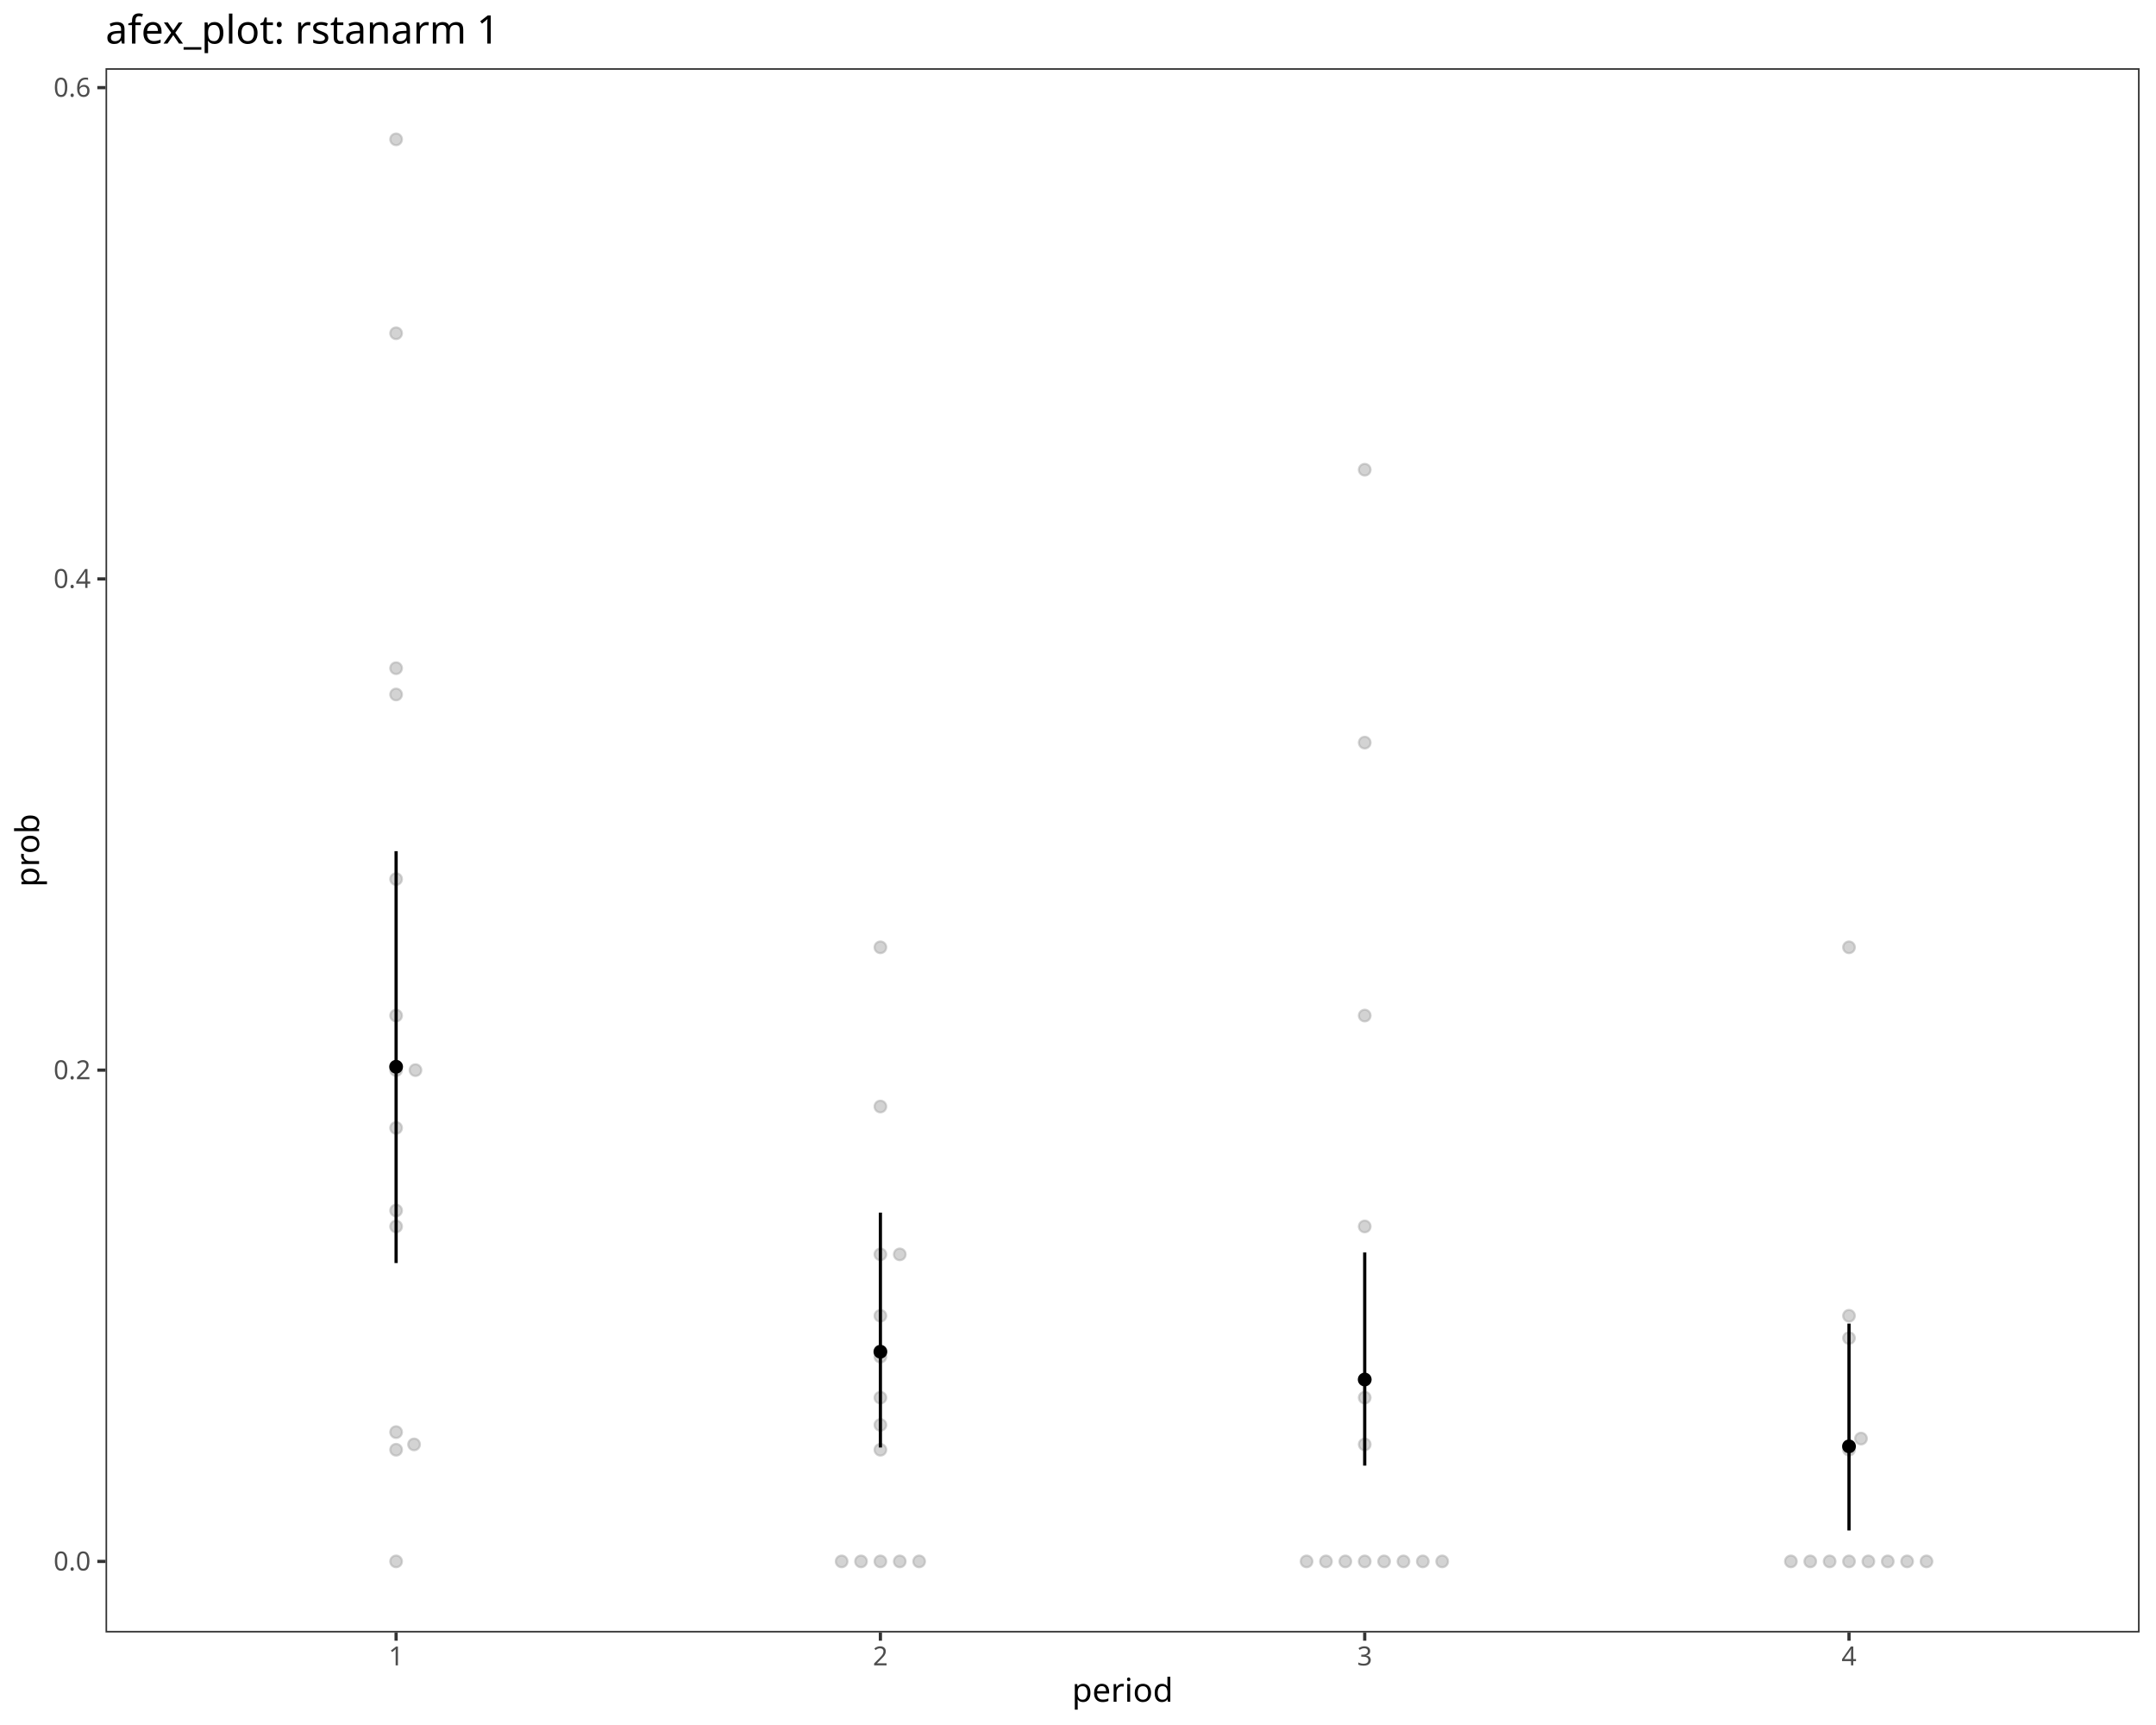
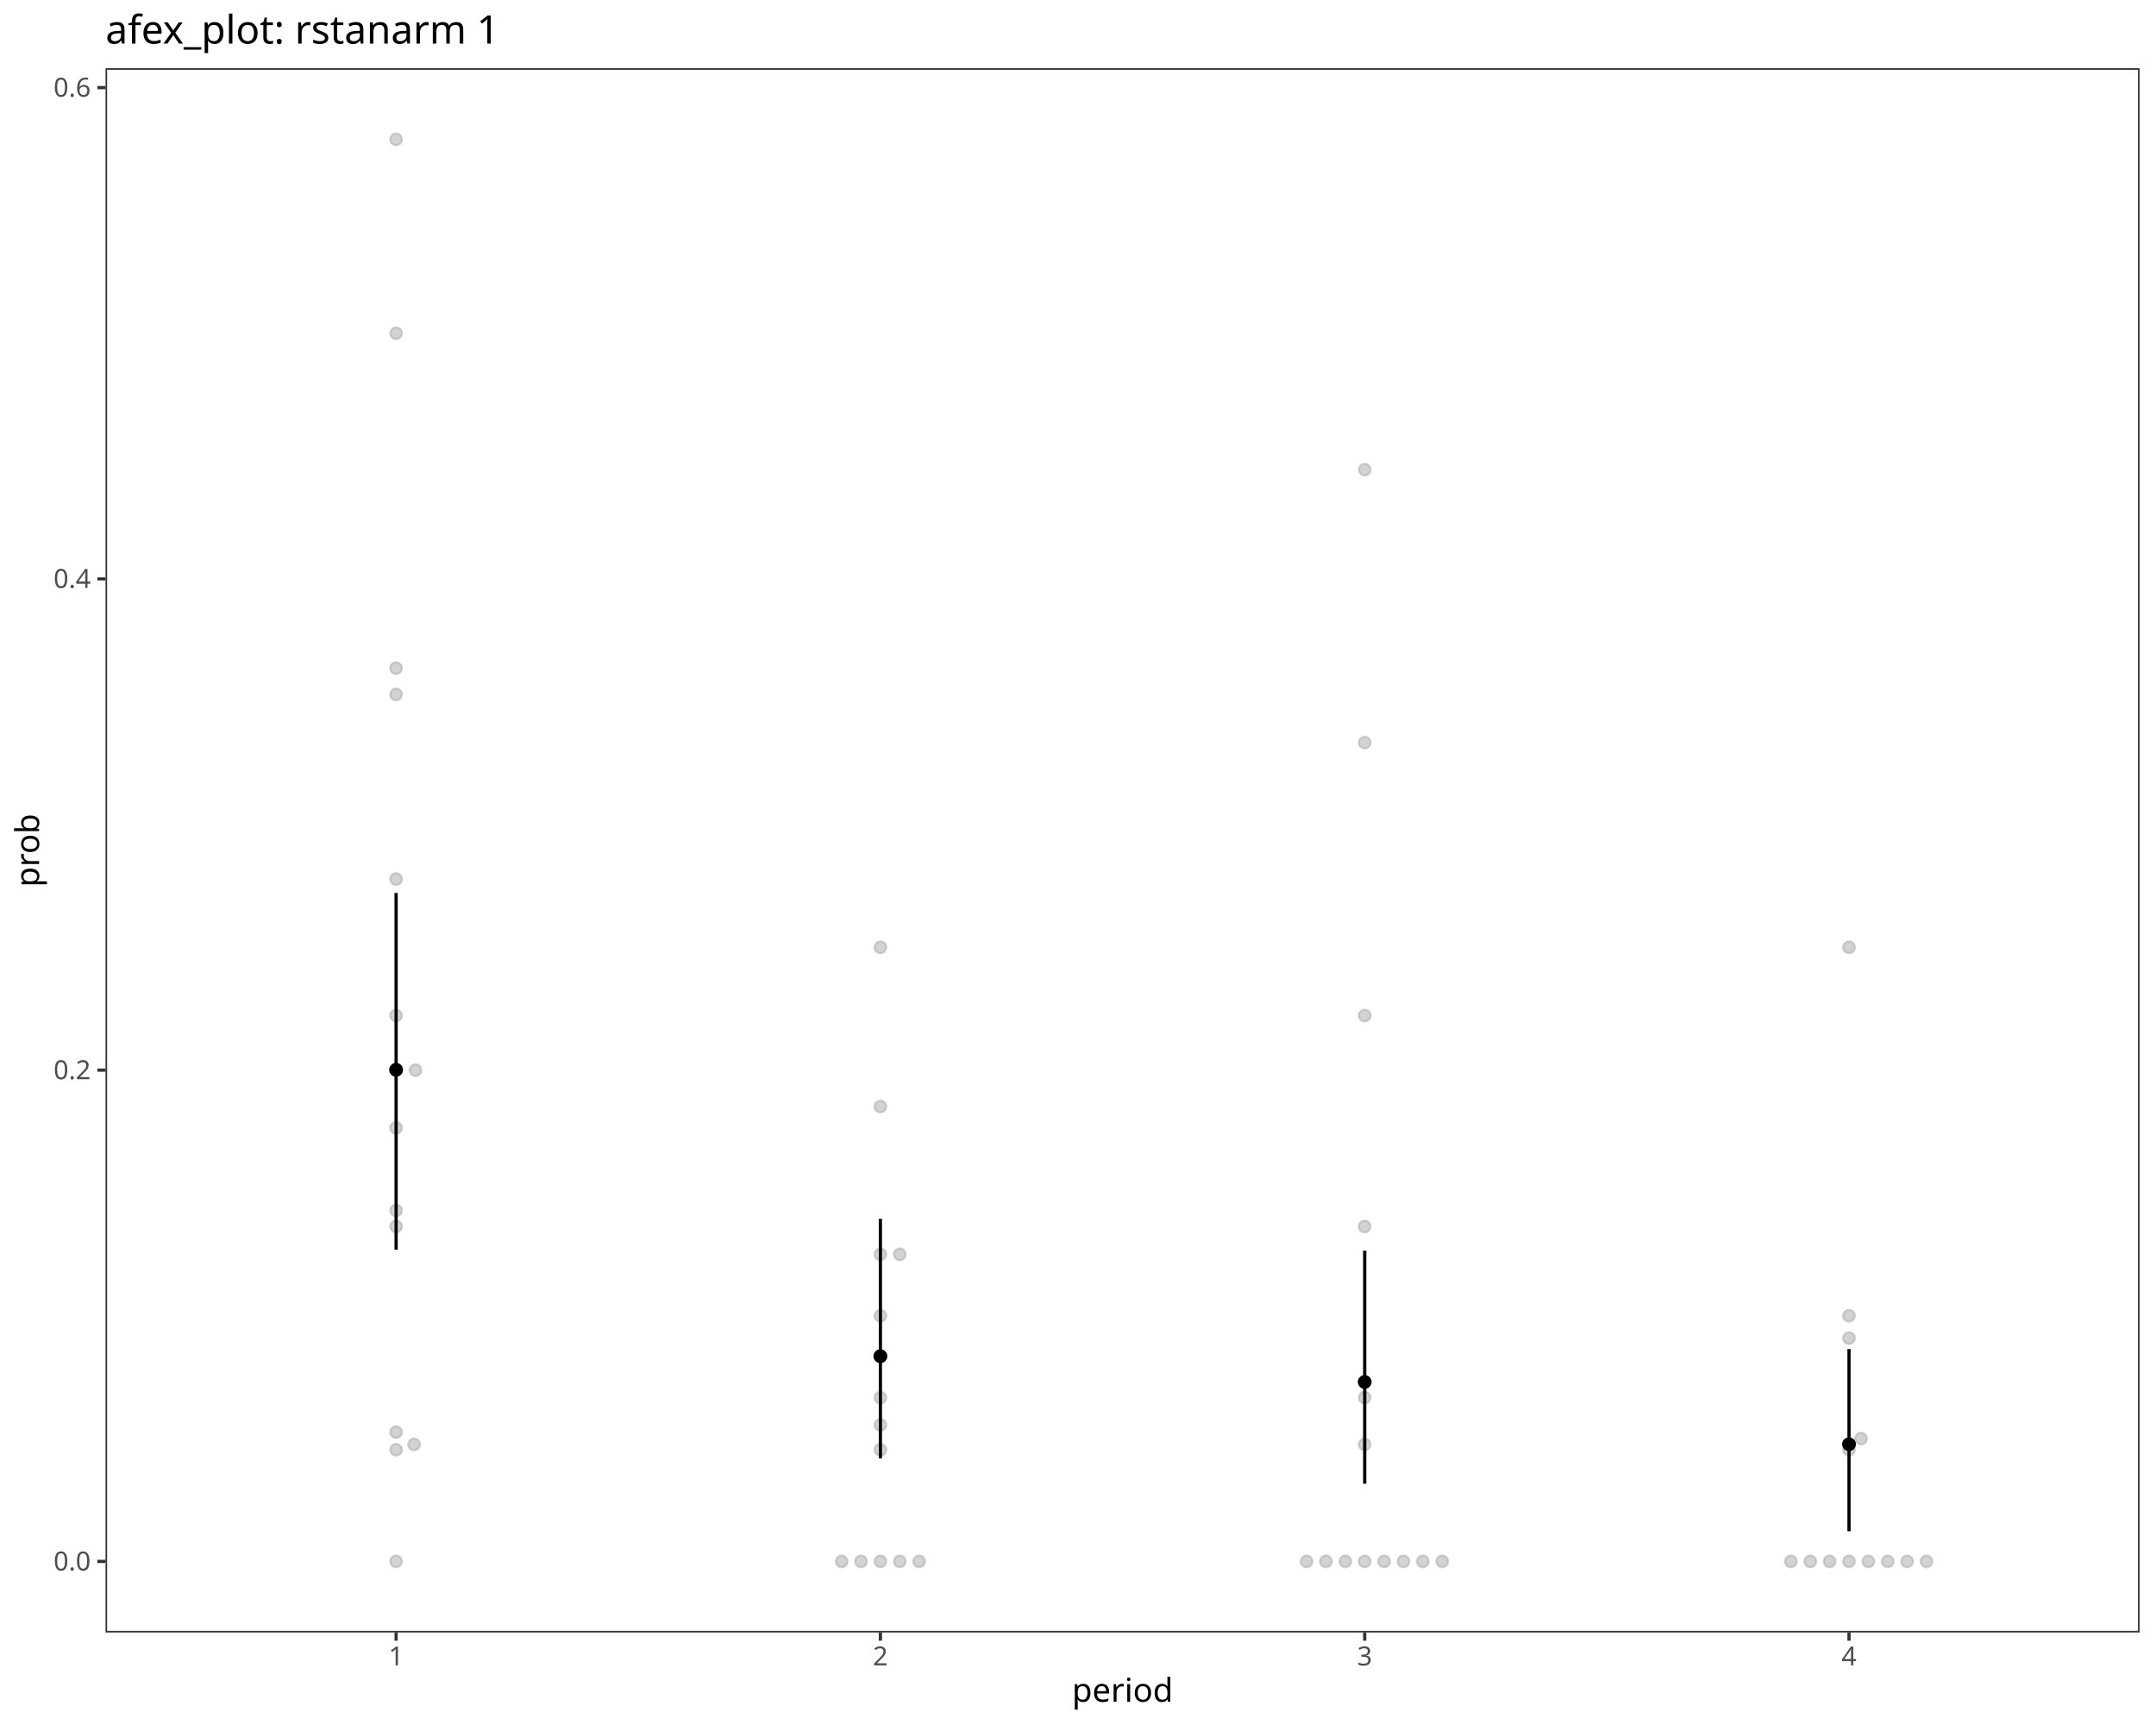
<svg xmlns="http://www.w3.org/2000/svg" class="svglite" data-engine-version="2.0" width="720.00pt" height="576.00pt" viewBox="0 0 720.00 576.00">
  <defs>
    <style type="text/css">
    .svglite line, .svglite polyline, .svglite polygon, .svglite path, .svglite rect, .svglite circle {
      fill: none;
      stroke: #000000;
      stroke-linecap: round;
      stroke-linejoin: round;
      stroke-miterlimit: 10.00;
    }
  </style>
  </defs>
  <rect width="100%" height="100%" style="stroke: none; fill: #FFFFFF;" />
  <defs>
    <clipPath id="cpMC4wMHw3MjAuMDB8MC4wMHw1NzYuMDA=">
      <rect x="0.00" y="0.00" width="720.00" height="576.00" />
    </clipPath>
  </defs>
  <g clip-path="url(#cpMC4wMHw3MjAuMDB8MC4wMHw1NzYuMDA=)">
    <rect x="0.00" y="0.00" width="720.00" height="576.00" style="stroke-width: 1.07; stroke: #FFFFFF; fill: #FFFFFF;" />
  </g>
  <defs>
    <clipPath id="cpMzUuMjR8NzE0LjUyfDIyLjc4fDU0NS4xMQ==">
      <rect x="35.24" y="22.78" width="679.28" height="522.33" />
    </clipPath>
  </defs>
  <g clip-path="url(#cpMzUuMjR8NzE0LjUyfDIyLjc4fDU0NS4xMQ==)">
    <rect x="35.24" y="22.78" width="679.28" height="522.33" style="stroke-width: 1.07; stroke: none; fill: #FFFFFF;" />
    <circle cx="132.28" cy="404.20" r="1.95" style="stroke-width: 0.71; stroke: #A9A9A9; stroke-opacity: 0.50; fill: #A9A9A9; fill-opacity: 0.50;" />
    <circle cx="132.28" cy="409.53" r="1.95" style="stroke-width: 0.71; stroke: #A9A9A9; stroke-opacity: 0.50; fill: #A9A9A9; fill-opacity: 0.50;" />
    <circle cx="132.28" cy="223.12" r="1.95" style="stroke-width: 0.71; stroke: #A9A9A9; stroke-opacity: 0.50; fill: #A9A9A9; fill-opacity: 0.50;" />
    <circle cx="132.28" cy="357.33" r="1.95" style="stroke-width: 0.71; stroke: #A9A9A9; stroke-opacity: 0.50; fill: #A9A9A9; fill-opacity: 0.50;" />
    <circle cx="132.28" cy="293.54" r="1.95" style="stroke-width: 0.71; stroke: #A9A9A9; stroke-opacity: 0.50; fill: #A9A9A9; fill-opacity: 0.50;" />
    <circle cx="132.28" cy="376.63" r="1.95" style="stroke-width: 0.71; stroke: #A9A9A9; stroke-opacity: 0.50; fill: #A9A9A9; fill-opacity: 0.50;" />
    <circle cx="132.28" cy="111.28" r="1.95" style="stroke-width: 0.71; stroke: #A9A9A9; stroke-opacity: 0.50; fill: #A9A9A9; fill-opacity: 0.50;" />
    <circle cx="132.28" cy="231.89" r="1.95" style="stroke-width: 0.71; stroke: #A9A9A9; stroke-opacity: 0.50; fill: #A9A9A9; fill-opacity: 0.50;" />
    <circle cx="132.28" cy="339.11" r="1.95" style="stroke-width: 0.71; stroke: #A9A9A9; stroke-opacity: 0.50; fill: #A9A9A9; fill-opacity: 0.50;" />
    <circle cx="132.28" cy="484.09" r="1.95" style="stroke-width: 0.71; stroke: #A9A9A9; stroke-opacity: 0.50; fill: #A9A9A9; fill-opacity: 0.50;" />
    <circle cx="132.28" cy="521.37" r="1.95" style="stroke-width: 0.71; stroke: #A9A9A9; stroke-opacity: 0.50; fill: #A9A9A9; fill-opacity: 0.50;" />
    <circle cx="138.75" cy="357.33" r="1.95" style="stroke-width: 0.71; stroke: #A9A9A9; stroke-opacity: 0.50; fill: #A9A9A9; fill-opacity: 0.50;" />
    <circle cx="138.28" cy="482.31" r="1.95" style="stroke-width: 0.71; stroke: #A9A9A9; stroke-opacity: 0.50; fill: #A9A9A9; fill-opacity: 0.50;" />
    <circle cx="132.28" cy="46.53" r="1.95" style="stroke-width: 0.71; stroke: #A9A9A9; stroke-opacity: 0.50; fill: #A9A9A9; fill-opacity: 0.50;" />
    <circle cx="132.28" cy="478.20" r="1.95" style="stroke-width: 0.71; stroke: #A9A9A9; stroke-opacity: 0.50; fill: #A9A9A9; fill-opacity: 0.50;" />
    <circle cx="294.01" cy="316.32" r="1.95" style="stroke-width: 0.71; stroke: #A9A9A9; stroke-opacity: 0.50; fill: #A9A9A9; fill-opacity: 0.50;" />
    <circle cx="294.01" cy="475.80" r="1.95" style="stroke-width: 0.71; stroke: #A9A9A9; stroke-opacity: 0.50; fill: #A9A9A9; fill-opacity: 0.50;" />
    <circle cx="294.01" cy="418.85" r="1.95" style="stroke-width: 0.71; stroke: #A9A9A9; stroke-opacity: 0.50; fill: #A9A9A9; fill-opacity: 0.50;" />
    <circle cx="294.01" cy="521.37" r="1.95" style="stroke-width: 0.71; stroke: #A9A9A9; stroke-opacity: 0.50; fill: #A9A9A9; fill-opacity: 0.50;" />
    <circle cx="300.48" cy="521.37" r="1.95" style="stroke-width: 0.71; stroke: #A9A9A9; stroke-opacity: 0.50; fill: #A9A9A9; fill-opacity: 0.50;" />
    <circle cx="287.54" cy="521.37" r="1.95" style="stroke-width: 0.71; stroke: #A9A9A9; stroke-opacity: 0.50; fill: #A9A9A9; fill-opacity: 0.50;" />
    <circle cx="294.01" cy="439.35" r="1.95" style="stroke-width: 0.71; stroke: #A9A9A9; stroke-opacity: 0.50; fill: #A9A9A9; fill-opacity: 0.50;" />
    <circle cx="306.95" cy="521.37" r="1.95" style="stroke-width: 0.71; stroke: #A9A9A9; stroke-opacity: 0.50; fill: #A9A9A9; fill-opacity: 0.50;" />
    <circle cx="294.01" cy="484.09" r="1.95" style="stroke-width: 0.71; stroke: #A9A9A9; stroke-opacity: 0.50; fill: #A9A9A9; fill-opacity: 0.50;" />
    <circle cx="294.01" cy="369.48" r="1.95" style="stroke-width: 0.71; stroke: #A9A9A9; stroke-opacity: 0.50; fill: #A9A9A9; fill-opacity: 0.50;" />
    <circle cx="300.48" cy="418.85" r="1.95" style="stroke-width: 0.71; stroke: #A9A9A9; stroke-opacity: 0.50; fill: #A9A9A9; fill-opacity: 0.50;" />
    <circle cx="294.01" cy="453.02" r="1.95" style="stroke-width: 0.71; stroke: #A9A9A9; stroke-opacity: 0.50; fill: #A9A9A9; fill-opacity: 0.50;" />
    <circle cx="281.07" cy="521.37" r="1.95" style="stroke-width: 0.71; stroke: #A9A9A9; stroke-opacity: 0.50; fill: #A9A9A9; fill-opacity: 0.50;" />
    <circle cx="294.01" cy="466.69" r="1.95" style="stroke-width: 0.71; stroke: #A9A9A9; stroke-opacity: 0.50; fill: #A9A9A9; fill-opacity: 0.50;" />
    <circle cx="455.75" cy="156.84" r="1.95" style="stroke-width: 0.71; stroke: #A9A9A9; stroke-opacity: 0.50; fill: #A9A9A9; fill-opacity: 0.50;" />
    <circle cx="455.75" cy="482.31" r="1.95" style="stroke-width: 0.71; stroke: #A9A9A9; stroke-opacity: 0.50; fill: #A9A9A9; fill-opacity: 0.50;" />
    <circle cx="455.75" cy="521.37" r="1.95" style="stroke-width: 0.71; stroke: #A9A9A9; stroke-opacity: 0.50; fill: #A9A9A9; fill-opacity: 0.50;" />
    <circle cx="455.75" cy="339.11" r="1.95" style="stroke-width: 0.71; stroke: #A9A9A9; stroke-opacity: 0.50; fill: #A9A9A9; fill-opacity: 0.50;" />
    <circle cx="462.22" cy="521.37" r="1.95" style="stroke-width: 0.71; stroke: #A9A9A9; stroke-opacity: 0.50; fill: #A9A9A9; fill-opacity: 0.50;" />
    <circle cx="449.28" cy="521.37" r="1.95" style="stroke-width: 0.71; stroke: #A9A9A9; stroke-opacity: 0.50; fill: #A9A9A9; fill-opacity: 0.50;" />
    <circle cx="455.75" cy="247.97" r="1.95" style="stroke-width: 0.71; stroke: #A9A9A9; stroke-opacity: 0.50; fill: #A9A9A9; fill-opacity: 0.50;" />
    <circle cx="468.69" cy="521.37" r="1.95" style="stroke-width: 0.71; stroke: #A9A9A9; stroke-opacity: 0.50; fill: #A9A9A9; fill-opacity: 0.50;" />
    <circle cx="442.81" cy="521.37" r="1.95" style="stroke-width: 0.71; stroke: #A9A9A9; stroke-opacity: 0.50; fill: #A9A9A9; fill-opacity: 0.50;" />
    <circle cx="455.75" cy="409.53" r="1.95" style="stroke-width: 0.71; stroke: #A9A9A9; stroke-opacity: 0.50; fill: #A9A9A9; fill-opacity: 0.50;" />
    <circle cx="475.15" cy="521.37" r="1.95" style="stroke-width: 0.71; stroke: #A9A9A9; stroke-opacity: 0.50; fill: #A9A9A9; fill-opacity: 0.50;" />
    <circle cx="436.34" cy="521.37" r="1.95" style="stroke-width: 0.71; stroke: #A9A9A9; stroke-opacity: 0.50; fill: #A9A9A9; fill-opacity: 0.50;" />
    <circle cx="481.62" cy="521.37" r="1.95" style="stroke-width: 0.71; stroke: #A9A9A9; stroke-opacity: 0.50; fill: #A9A9A9; fill-opacity: 0.50;" />
    <circle cx="455.75" cy="466.69" r="1.95" style="stroke-width: 0.71; stroke: #A9A9A9; stroke-opacity: 0.50; fill: #A9A9A9; fill-opacity: 0.50;" />
    <circle cx="617.48" cy="521.37" r="1.95" style="stroke-width: 0.71; stroke: #A9A9A9; stroke-opacity: 0.50; fill: #A9A9A9; fill-opacity: 0.50;" />
    <circle cx="617.48" cy="439.35" r="1.95" style="stroke-width: 0.71; stroke: #A9A9A9; stroke-opacity: 0.50; fill: #A9A9A9; fill-opacity: 0.50;" />
    <circle cx="623.95" cy="521.37" r="1.95" style="stroke-width: 0.71; stroke: #A9A9A9; stroke-opacity: 0.50; fill: #A9A9A9; fill-opacity: 0.50;" />
    <circle cx="617.48" cy="316.32" r="1.95" style="stroke-width: 0.71; stroke: #A9A9A9; stroke-opacity: 0.50; fill: #A9A9A9; fill-opacity: 0.50;" />
    <circle cx="621.49" cy="480.36" r="1.95" style="stroke-width: 0.71; stroke: #A9A9A9; stroke-opacity: 0.50; fill: #A9A9A9; fill-opacity: 0.50;" />
    <circle cx="611.01" cy="521.37" r="1.95" style="stroke-width: 0.71; stroke: #A9A9A9; stroke-opacity: 0.50; fill: #A9A9A9; fill-opacity: 0.50;" />
    <circle cx="630.42" cy="521.37" r="1.95" style="stroke-width: 0.71; stroke: #A9A9A9; stroke-opacity: 0.50; fill: #A9A9A9; fill-opacity: 0.50;" />
    <circle cx="617.48" cy="446.81" r="1.95" style="stroke-width: 0.71; stroke: #A9A9A9; stroke-opacity: 0.50; fill: #A9A9A9; fill-opacity: 0.50;" />
    <circle cx="617.48" cy="484.09" r="1.95" style="stroke-width: 0.71; stroke: #A9A9A9; stroke-opacity: 0.50; fill: #A9A9A9; fill-opacity: 0.50;" />
    <circle cx="604.54" cy="521.37" r="1.95" style="stroke-width: 0.71; stroke: #A9A9A9; stroke-opacity: 0.50; fill: #A9A9A9; fill-opacity: 0.50;" />
    <circle cx="636.89" cy="521.37" r="1.95" style="stroke-width: 0.71; stroke: #A9A9A9; stroke-opacity: 0.50; fill: #A9A9A9; fill-opacity: 0.50;" />
    <circle cx="598.07" cy="521.37" r="1.95" style="stroke-width: 0.71; stroke: #A9A9A9; stroke-opacity: 0.50; fill: #A9A9A9; fill-opacity: 0.50;" />
    <circle cx="643.36" cy="521.37" r="1.95" style="stroke-width: 0.71; stroke: #A9A9A9; stroke-opacity: 0.50; fill: #A9A9A9; fill-opacity: 0.50;" />
-     <circle cx="132.28" cy="356.20" r="1.95" style="stroke-width: 0.71; fill: #000000;" />
-     <circle cx="294.01" cy="451.35" r="1.95" style="stroke-width: 0.71; fill: #000000;" />
-     <circle cx="455.75" cy="460.64" r="1.95" style="stroke-width: 0.71; fill: #000000;" />
-     <circle cx="617.48" cy="482.95" r="1.95" style="stroke-width: 0.71; fill: #000000;" />
-     <polyline points="132.28,284.21 132.28,284.21 " style="stroke-width: 1.07; stroke-linecap: butt;" />
-     <polyline points="132.28,284.21 132.28,421.74 " style="stroke-width: 1.07; stroke-linecap: butt;" />
-     <polyline points="132.28,421.74 132.28,421.74 " style="stroke-width: 1.07; stroke-linecap: butt;" />
-     <polyline points="294.01,404.90 294.01,404.90 " style="stroke-width: 1.07; stroke-linecap: butt;" />
-     <polyline points="294.01,404.90 294.01,483.34 " style="stroke-width: 1.07; stroke-linecap: butt;" />
-     <polyline points="294.01,483.34 294.01,483.34 " style="stroke-width: 1.07; stroke-linecap: butt;" />
-     <polyline points="455.75,418.22 455.75,418.22 " style="stroke-width: 1.07; stroke-linecap: butt;" />
-     <polyline points="455.75,418.22 455.75,489.38 " style="stroke-width: 1.07; stroke-linecap: butt;" />
-     <polyline points="455.75,489.38 455.75,489.38 " style="stroke-width: 1.07; stroke-linecap: butt;" />
-     <polyline points="617.48,441.97 617.48,441.97 " style="stroke-width: 1.07; stroke-linecap: butt;" />
-     <polyline points="617.48,441.97 617.48,511.04 " style="stroke-width: 1.07; stroke-linecap: butt;" />
-     <polyline points="617.48,511.04 617.48,511.04 " style="stroke-width: 1.07; stroke-linecap: butt;" />
+     <circle cx="132.28" cy="357.22" r="1.95" style="stroke-width: 0.71; fill: #000000;" />
+     <circle cx="294.01" cy="452.84" r="1.95" style="stroke-width: 0.71; fill: #000000;" />
+     <circle cx="455.75" cy="461.44" r="1.95" style="stroke-width: 0.71; fill: #000000;" />
+     <circle cx="617.48" cy="482.24" r="1.95" style="stroke-width: 0.71; fill: #000000;" />
+     <polyline points="132.28,298.17 132.28,298.17 " style="stroke-width: 1.07; stroke-linecap: butt;" />
+     <polyline points="132.28,298.17 132.28,417.27 " style="stroke-width: 1.07; stroke-linecap: butt;" />
+     <polyline points="132.28,417.27 132.28,417.27 " style="stroke-width: 1.07; stroke-linecap: butt;" />
+     <polyline points="294.01,406.97 294.01,406.97 " style="stroke-width: 1.07; stroke-linecap: butt;" />
+     <polyline points="294.01,406.97 294.01,486.95 " style="stroke-width: 1.07; stroke-linecap: butt;" />
+     <polyline points="294.01,486.95 294.01,486.95 " style="stroke-width: 1.07; stroke-linecap: butt;" />
+     <polyline points="455.75,417.60 455.75,417.60 " style="stroke-width: 1.07; stroke-linecap: butt;" />
+     <polyline points="455.75,417.60 455.75,495.41 " style="stroke-width: 1.07; stroke-linecap: butt;" />
+     <polyline points="455.75,495.41 455.75,495.41 " style="stroke-width: 1.07; stroke-linecap: butt;" />
+     <polyline points="617.48,450.49 617.48,450.49 " style="stroke-width: 1.07; stroke-linecap: butt;" />
+     <polyline points="617.48,450.49 617.48,511.32 " style="stroke-width: 1.07; stroke-linecap: butt;" />
+     <polyline points="617.48,511.32 617.48,511.32 " style="stroke-width: 1.07; stroke-linecap: butt;" />
    <rect x="35.24" y="22.78" width="679.28" height="522.33" style="stroke-width: 1.07; stroke: #333333;" />
  </g>
  <g clip-path="url(#cpMC4wMHw3MjAuMDB8MC4wMHw1NzYuMDA=)">
    <text x="30.31" y="524.40" text-anchor="end" style="font-size: 8.80px; fill: #4D4D4D; font-family: sans;" textLength="12.23px" lengthAdjust="spacingAndGlyphs">0.0</text>
    <text x="30.31" y="360.36" text-anchor="end" style="font-size: 8.80px; fill: #4D4D4D; font-family: sans;" textLength="12.23px" lengthAdjust="spacingAndGlyphs">0.2</text>
    <text x="30.31" y="196.32" text-anchor="end" style="font-size: 8.80px; fill: #4D4D4D; font-family: sans;" textLength="12.23px" lengthAdjust="spacingAndGlyphs">0.4</text>
    <text x="30.31" y="32.29" text-anchor="end" style="font-size: 8.80px; fill: #4D4D4D; font-family: sans;" textLength="12.23px" lengthAdjust="spacingAndGlyphs">0.6</text>
    <polyline points="32.50,521.37 35.24,521.37 " style="stroke-width: 1.07; stroke: #333333; stroke-linecap: butt;" />
    <polyline points="32.50,357.33 35.24,357.33 " style="stroke-width: 1.07; stroke: #333333; stroke-linecap: butt;" />
    <polyline points="32.50,193.30 35.24,193.30 " style="stroke-width: 1.07; stroke: #333333; stroke-linecap: butt;" />
    <polyline points="32.50,29.26 35.24,29.26 " style="stroke-width: 1.07; stroke: #333333; stroke-linecap: butt;" />
    <polyline points="132.28,547.85 132.28,545.11 " style="stroke-width: 1.07; stroke: #333333; stroke-linecap: butt;" />
    <polyline points="294.01,547.85 294.01,545.11 " style="stroke-width: 1.07; stroke: #333333; stroke-linecap: butt;" />
    <polyline points="455.75,547.85 455.75,545.11 " style="stroke-width: 1.07; stroke: #333333; stroke-linecap: butt;" />
    <polyline points="617.48,547.85 617.48,545.11 " style="stroke-width: 1.07; stroke: #333333; stroke-linecap: butt;" />
    <text x="132.28" y="556.10" text-anchor="middle" style="font-size: 8.80px; fill: #4D4D4D; font-family: sans;" textLength="4.89px" lengthAdjust="spacingAndGlyphs">1</text>
    <text x="294.01" y="556.10" text-anchor="middle" style="font-size: 8.80px; fill: #4D4D4D; font-family: sans;" textLength="4.89px" lengthAdjust="spacingAndGlyphs">2</text>
    <text x="455.75" y="556.10" text-anchor="middle" style="font-size: 8.80px; fill: #4D4D4D; font-family: sans;" textLength="4.89px" lengthAdjust="spacingAndGlyphs">3</text>
    <text x="617.48" y="556.10" text-anchor="middle" style="font-size: 8.80px; fill: #4D4D4D; font-family: sans;" textLength="4.89px" lengthAdjust="spacingAndGlyphs">4</text>
    <text x="374.88" y="568.24" text-anchor="middle" style="font-size: 11.00px; font-family: sans;" textLength="30.58px" lengthAdjust="spacingAndGlyphs">period</text>
    <text transform="translate(13.05,283.95) rotate(-90)" text-anchor="middle" style="font-size: 11.00px; font-family: sans;" textLength="22.02px" lengthAdjust="spacingAndGlyphs">prob</text>
    <text x="35.24" y="14.56" style="font-size: 13.20px; font-family: sans;" textLength="124.01px" lengthAdjust="spacingAndGlyphs">afex_plot: rstanarm 1</text>
  </g>
</svg>
